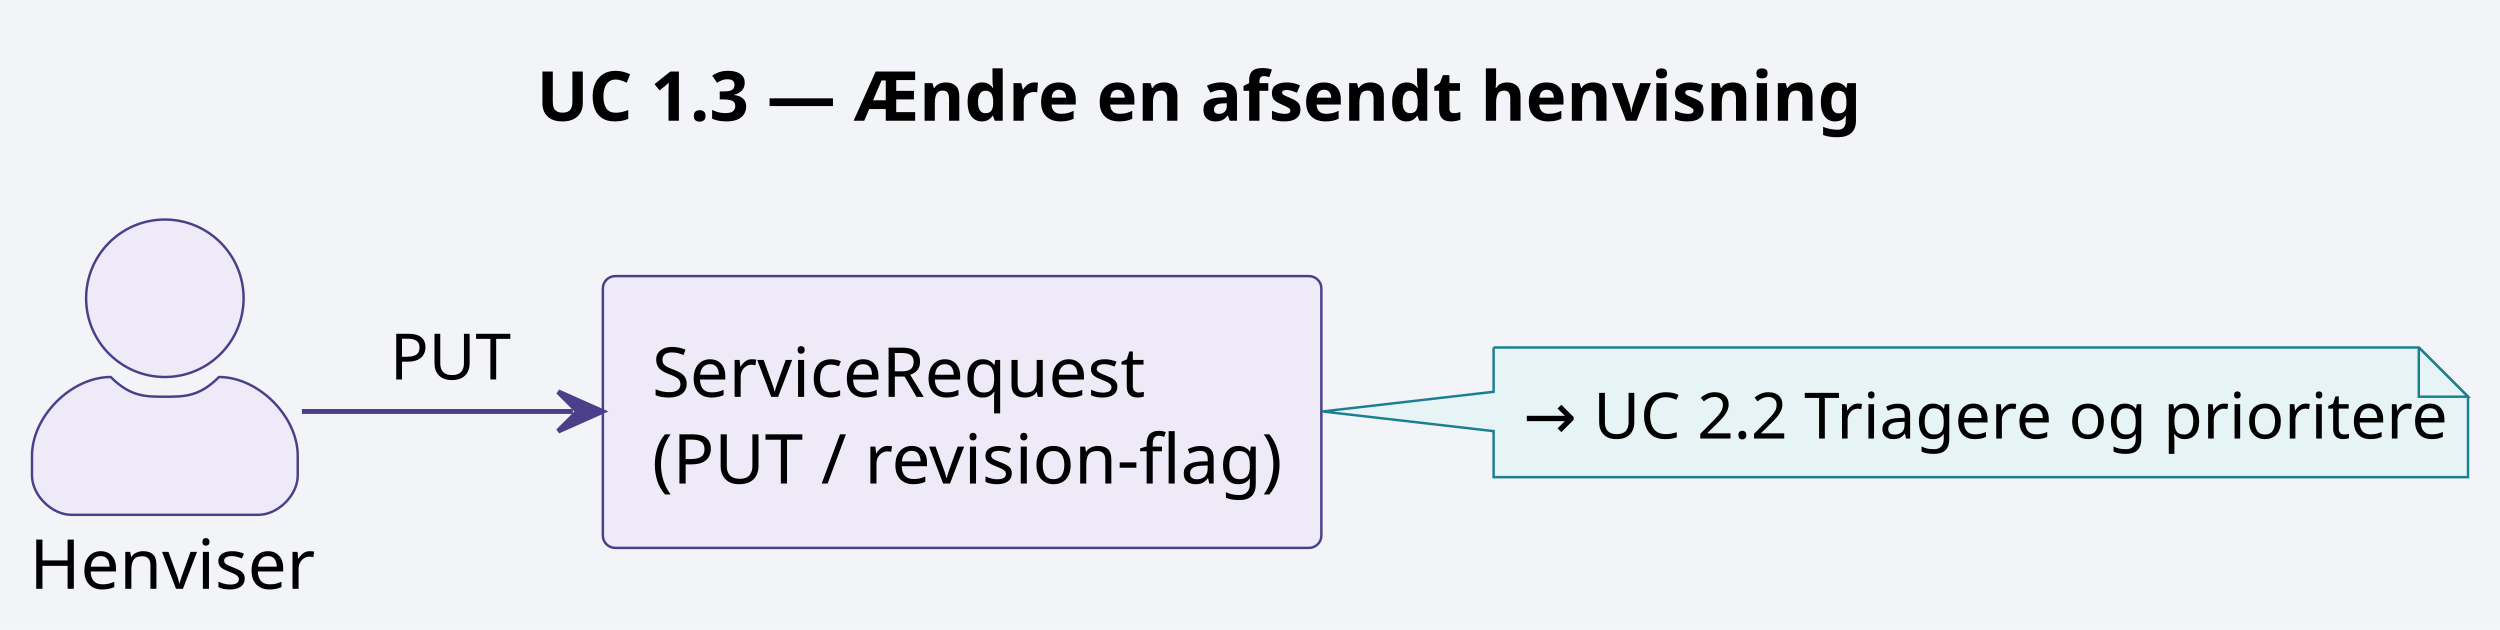
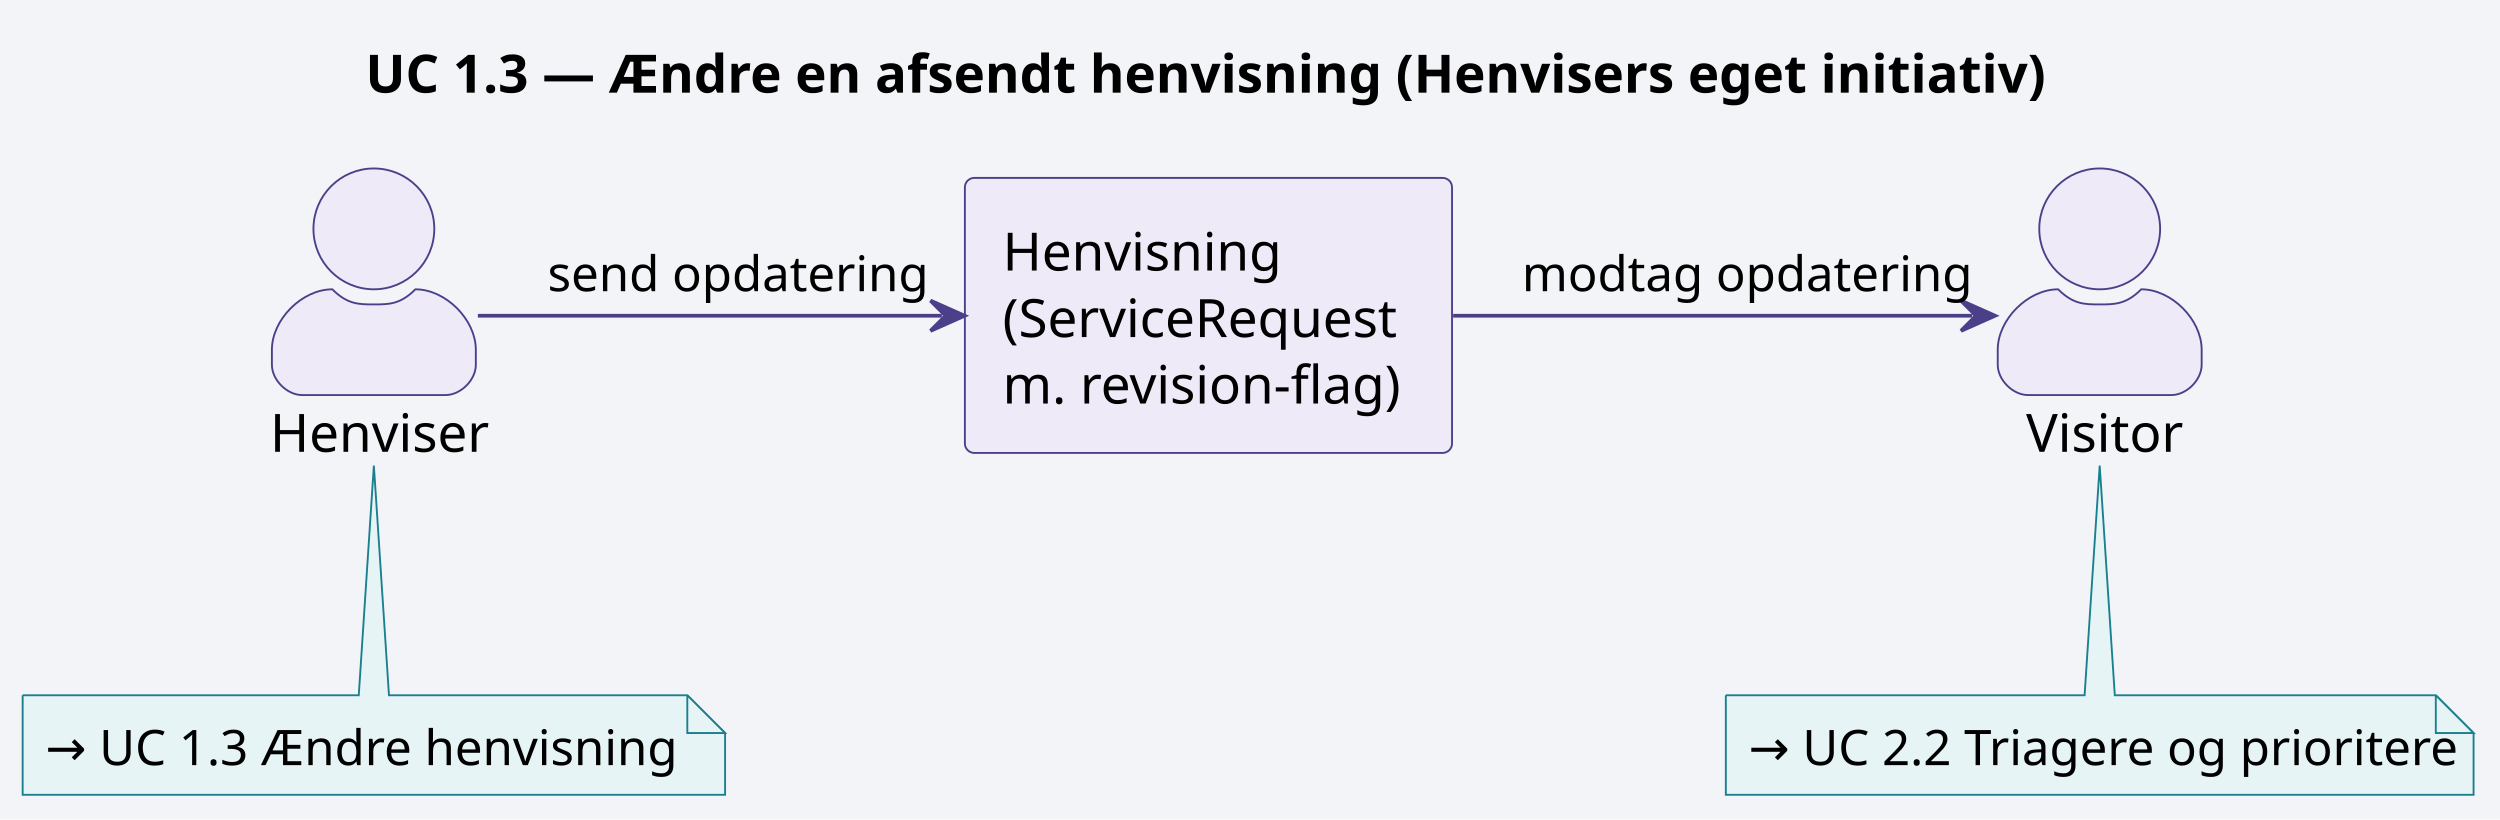
- <svg xmlns="http://www.w3.org/2000/svg" contentStyleType="text/css" height="128px" preserveAspectRatio="none" style="width:508px;height:128px;background:#F2F4F7;" version="1.1" viewBox="0 0 508 128" width="508px" zoomAndPan="magnify">
+ <svg xmlns="http://www.w3.org/2000/svg" contentStyleType="text/css" height="217px" preserveAspectRatio="none" style="width:662px;height:217px;background:#F2F4F7;" version="1.1" viewBox="0 0 662 217" width="662px" zoomAndPan="magnify">
  <defs />
  <g>
-     <rect fill="#F2F4F7" height="128" style="stroke:none;stroke-width:1.0;" width="508" x="0" y="0" />
-     <text fill="#000000" font-family="IBM Plex Sans" font-size="14" font-weight="bold" lengthAdjust="spacing" textLength="276.438" x="109.031" y="24.533">UC 1.3 — Ændre en afsendt henvisning</text>
+     <rect fill="#F2F4F7" height="217" style="stroke:none;stroke-width:1.0;" width="662" x="0" y="0" />
+     <text fill="#000000" font-family="IBM Plex Sans" font-size="14" font-weight="bold" lengthAdjust="spacing" textLength="454.438" x="96.781" y="24.533">UC 1.3 — Ændre en afsendt henvisning (Henvisers eget initiativ)</text>
    <g id="elem_Henviser">
-       <ellipse cx="33.5" cy="60.609" fill="#EEEAF7" rx="16" ry="16" style="stroke:#4B3F8A;stroke-width:0.5;" />
-       <path d="M33.5,80.609 C37.5,80.609 40.5,80.609 44.5,76.609 C52.5,76.609 60.5,84.609 60.5,92.609 L60.5,96.609 C60.5,100.609 56.5,104.609 52.5,104.609 L14.5,104.609 C10.5,104.609 6.5,100.609 6.5,96.609 L6.5,92.609 C6.5,84.609 14.5,76.609 22.5,76.609 C26.5,80.609 29.5,80.609 33.5,80.609 " fill="#EEEAF7" style="stroke:#4B3F8A;stroke-width:0.5;" />
-       <text fill="#000000" font-family="IBM Plex Sans" font-size="14" lengthAdjust="spacing" textLength="55" x="6" y="119.643">Henviser</text>
+       <ellipse cx="99" cy="60.609" fill="#EEEAF7" rx="16" ry="16" style="stroke:#4B3F8A;stroke-width:0.5;" />
+       <path d="M99,80.609 C103,80.609 106,80.609 110,76.609 C118,76.609 126,84.609 126,92.609 L126,96.609 C126,100.609 122,104.609 118,104.609 L80,104.609 C76,104.609 72,100.609 72,96.609 L72,92.609 C72,84.609 80,76.609 88,76.609 C92,80.609 95,80.609 99,80.609 " fill="#EEEAF7" style="stroke:#4B3F8A;stroke-width:0.5;" />
+       <text fill="#000000" font-family="IBM Plex Sans" font-size="14" lengthAdjust="spacing" textLength="55" x="71.5" y="119.643">Henviser</text>
    </g>
    <g id="elem_SR">
-       <rect fill="#EEEAF7" height="55.219" rx="2.5" ry="2.5" style="stroke:#4B3F8A;stroke-width:0.5;" width="146" x="122.5" y="56.109" />
-       <text fill="#000000" font-family="IBM Plex Sans" font-size="14" lengthAdjust="spacing" textLength="100" x="132.5" y="80.643">ServiceRequest</text>
-       <text fill="#000000" font-family="IBM Plex Sans" font-size="14" lengthAdjust="spacing" textLength="126" x="132.5" y="98.252">(PUT / revision-flag)</text>
+       <rect fill="#EEEAF7" height="72.828" rx="2.5" ry="2.5" style="stroke:#4B3F8A;stroke-width:0.5;" width="129" x="255.5" y="47.109" />
+       <text fill="#000000" font-family="IBM Plex Sans" font-size="14" lengthAdjust="spacing" textLength="69" x="265.5" y="71.643">Henvisning</text>
+       <text fill="#000000" font-family="IBM Plex Sans" font-size="14" lengthAdjust="spacing" textLength="105" x="265.5" y="89.252">(ServiceRequest</text>
+       <text fill="#000000" font-family="IBM Plex Sans" font-size="14" lengthAdjust="spacing" textLength="101" x="265.5" y="106.861">m. revision-flag)</text>
    </g>
-     <g id="elem_GMN5">
-       <path d="M303.5,70.609 L303.5,79.609 L268.68,83.609 L303.5,87.609 L303.5,96.961 A0,0 0 0 0 303.5,96.961 L501.5,96.961 A0,0 0 0 0 501.5,96.961 L501.5,80.609 L491.5,70.609 L303.5,70.609 A0,0 0 0 0 303.5,70.609 " fill="#E6F4F6" style="stroke:#1A7F8E;stroke-width:0.5;" />
-       <path d="M491.5,70.609 L491.5,80.609 L501.5,80.609 L491.5,70.609 " fill="#E6F4F6" style="stroke:#1A7F8E;stroke-width:0.5;" />
-       <text fill="#000000" font-family="IBM Plex Sans" font-size="13" lengthAdjust="spacing" textLength="177" x="309.5" y="89.105">→ UC 2.2 Triagere og prioritere</text>
+     <g id="elem_Visitor">
+       <ellipse cx="556" cy="60.609" fill="#EEEAF7" rx="16" ry="16" style="stroke:#4B3F8A;stroke-width:0.5;" />
+       <path d="M556,80.609 C560,80.609 563,80.609 567,76.609 C575,76.609 583,84.609 583,92.609 L583,96.609 C583,100.609 579,104.609 575,104.609 L537,104.609 C533,104.609 529,100.609 529,96.609 L529,92.609 C529,84.609 537,76.609 545,76.609 C549,80.609 552,80.609 556,80.609 " fill="#EEEAF7" style="stroke:#4B3F8A;stroke-width:0.5;" />
+       <text fill="#000000" font-family="IBM Plex Sans" font-size="14" lengthAdjust="spacing" textLength="39" x="536.5" y="119.643">Visitor</text>
+     </g>
+     <g id="elem_GMN7">
+       <path d="M6,184.109 L6,210.461 A0,0 0 0 0 6,210.461 L192,210.461 A0,0 0 0 0 192,210.461 L192,194.109 L182,184.109 L103,184.109 L99,123.289 L95,184.109 L6,184.109 A0,0 0 0 0 6,184.109 " fill="#E6F4F6" style="stroke:#1A7F8E;stroke-width:0.5;" />
+       <path d="M182,184.109 L182,194.109 L192,194.109 L182,184.109 " fill="#E6F4F6" style="stroke:#1A7F8E;stroke-width:0.5;" />
+       <text fill="#000000" font-family="IBM Plex Sans" font-size="13" lengthAdjust="spacing" textLength="161" x="12" y="202.605">→ UC 1.3 Ændre henvisning</text>
+     </g>
+     <g id="elem_GMN10">
+       <path d="M457,184.109 L457,210.461 A0,0 0 0 0 457,210.461 L655,210.461 A0,0 0 0 0 655,210.461 L655,194.109 L645,184.109 L560,184.109 L556,123.289 L552,184.109 L457,184.109 A0,0 0 0 0 457,184.109 " fill="#E6F4F6" style="stroke:#1A7F8E;stroke-width:0.5;" />
+       <path d="M645,184.109 L645,194.109 L655,194.109 L645,184.109 " fill="#E6F4F6" style="stroke:#1A7F8E;stroke-width:0.5;" />
+       <text fill="#000000" font-family="IBM Plex Sans" font-size="13" lengthAdjust="spacing" textLength="177" x="463" y="202.605">→ UC 2.2 Triagere og prioritere</text>
    </g>
    <g id="link_Henviser_SR">
-       <path d="M61.35,83.609 C78.27,83.609 94.72,83.609 116.41,83.609 " fill="none" id="Henviser-to-SR" style="stroke:#4B3F8A;stroke-width:1.0;" />
-       <polygon fill="#4B3F8A" points="122.41,83.609,113.41,79.609,117.41,83.609,113.41,87.609,122.41,83.609" style="stroke:#4B3F8A;stroke-width:1.0;" />
-       <text fill="#000000" font-family="IBM Plex Sans" font-size="13" lengthAdjust="spacing" textLength="25" x="79.25" y="77.105">PUT</text>
+       <path d="M126.54,83.609 C158.59,83.609 206.59,83.609 249.4,83.609 " fill="none" id="Henviser-to-SR" style="stroke:#4B3F8A;stroke-width:1.0;" />
+       <polygon fill="#4B3F8A" points="255.4,83.609,246.4,79.609,250.4,83.609,246.4,87.609,255.4,83.609" style="stroke:#4B3F8A;stroke-width:1.0;" />
+       <text fill="#000000" font-family="IBM Plex Sans" font-size="13" lengthAdjust="spacing" textLength="92" x="145" y="77.105">send opdatering</text>
+     </g>
+     <g id="link_SR_Visitor">
+       <path d="M384.8,83.609 C431.88,83.609 487.24,83.609 522.27,83.609 " fill="none" id="SR-to-Visitor" style="stroke:#4B3F8A;stroke-width:1.0;" />
+       <polygon fill="#4B3F8A" points="528.27,83.609,519.27,79.609,523.27,83.609,519.27,87.609,528.27,83.609" style="stroke:#4B3F8A;stroke-width:1.0;" />
+       <text fill="#000000" font-family="IBM Plex Sans" font-size="13" lengthAdjust="spacing" textLength="107" x="403" y="77.105">modtag opdatering</text>
    </g>
  </g>
</svg>
